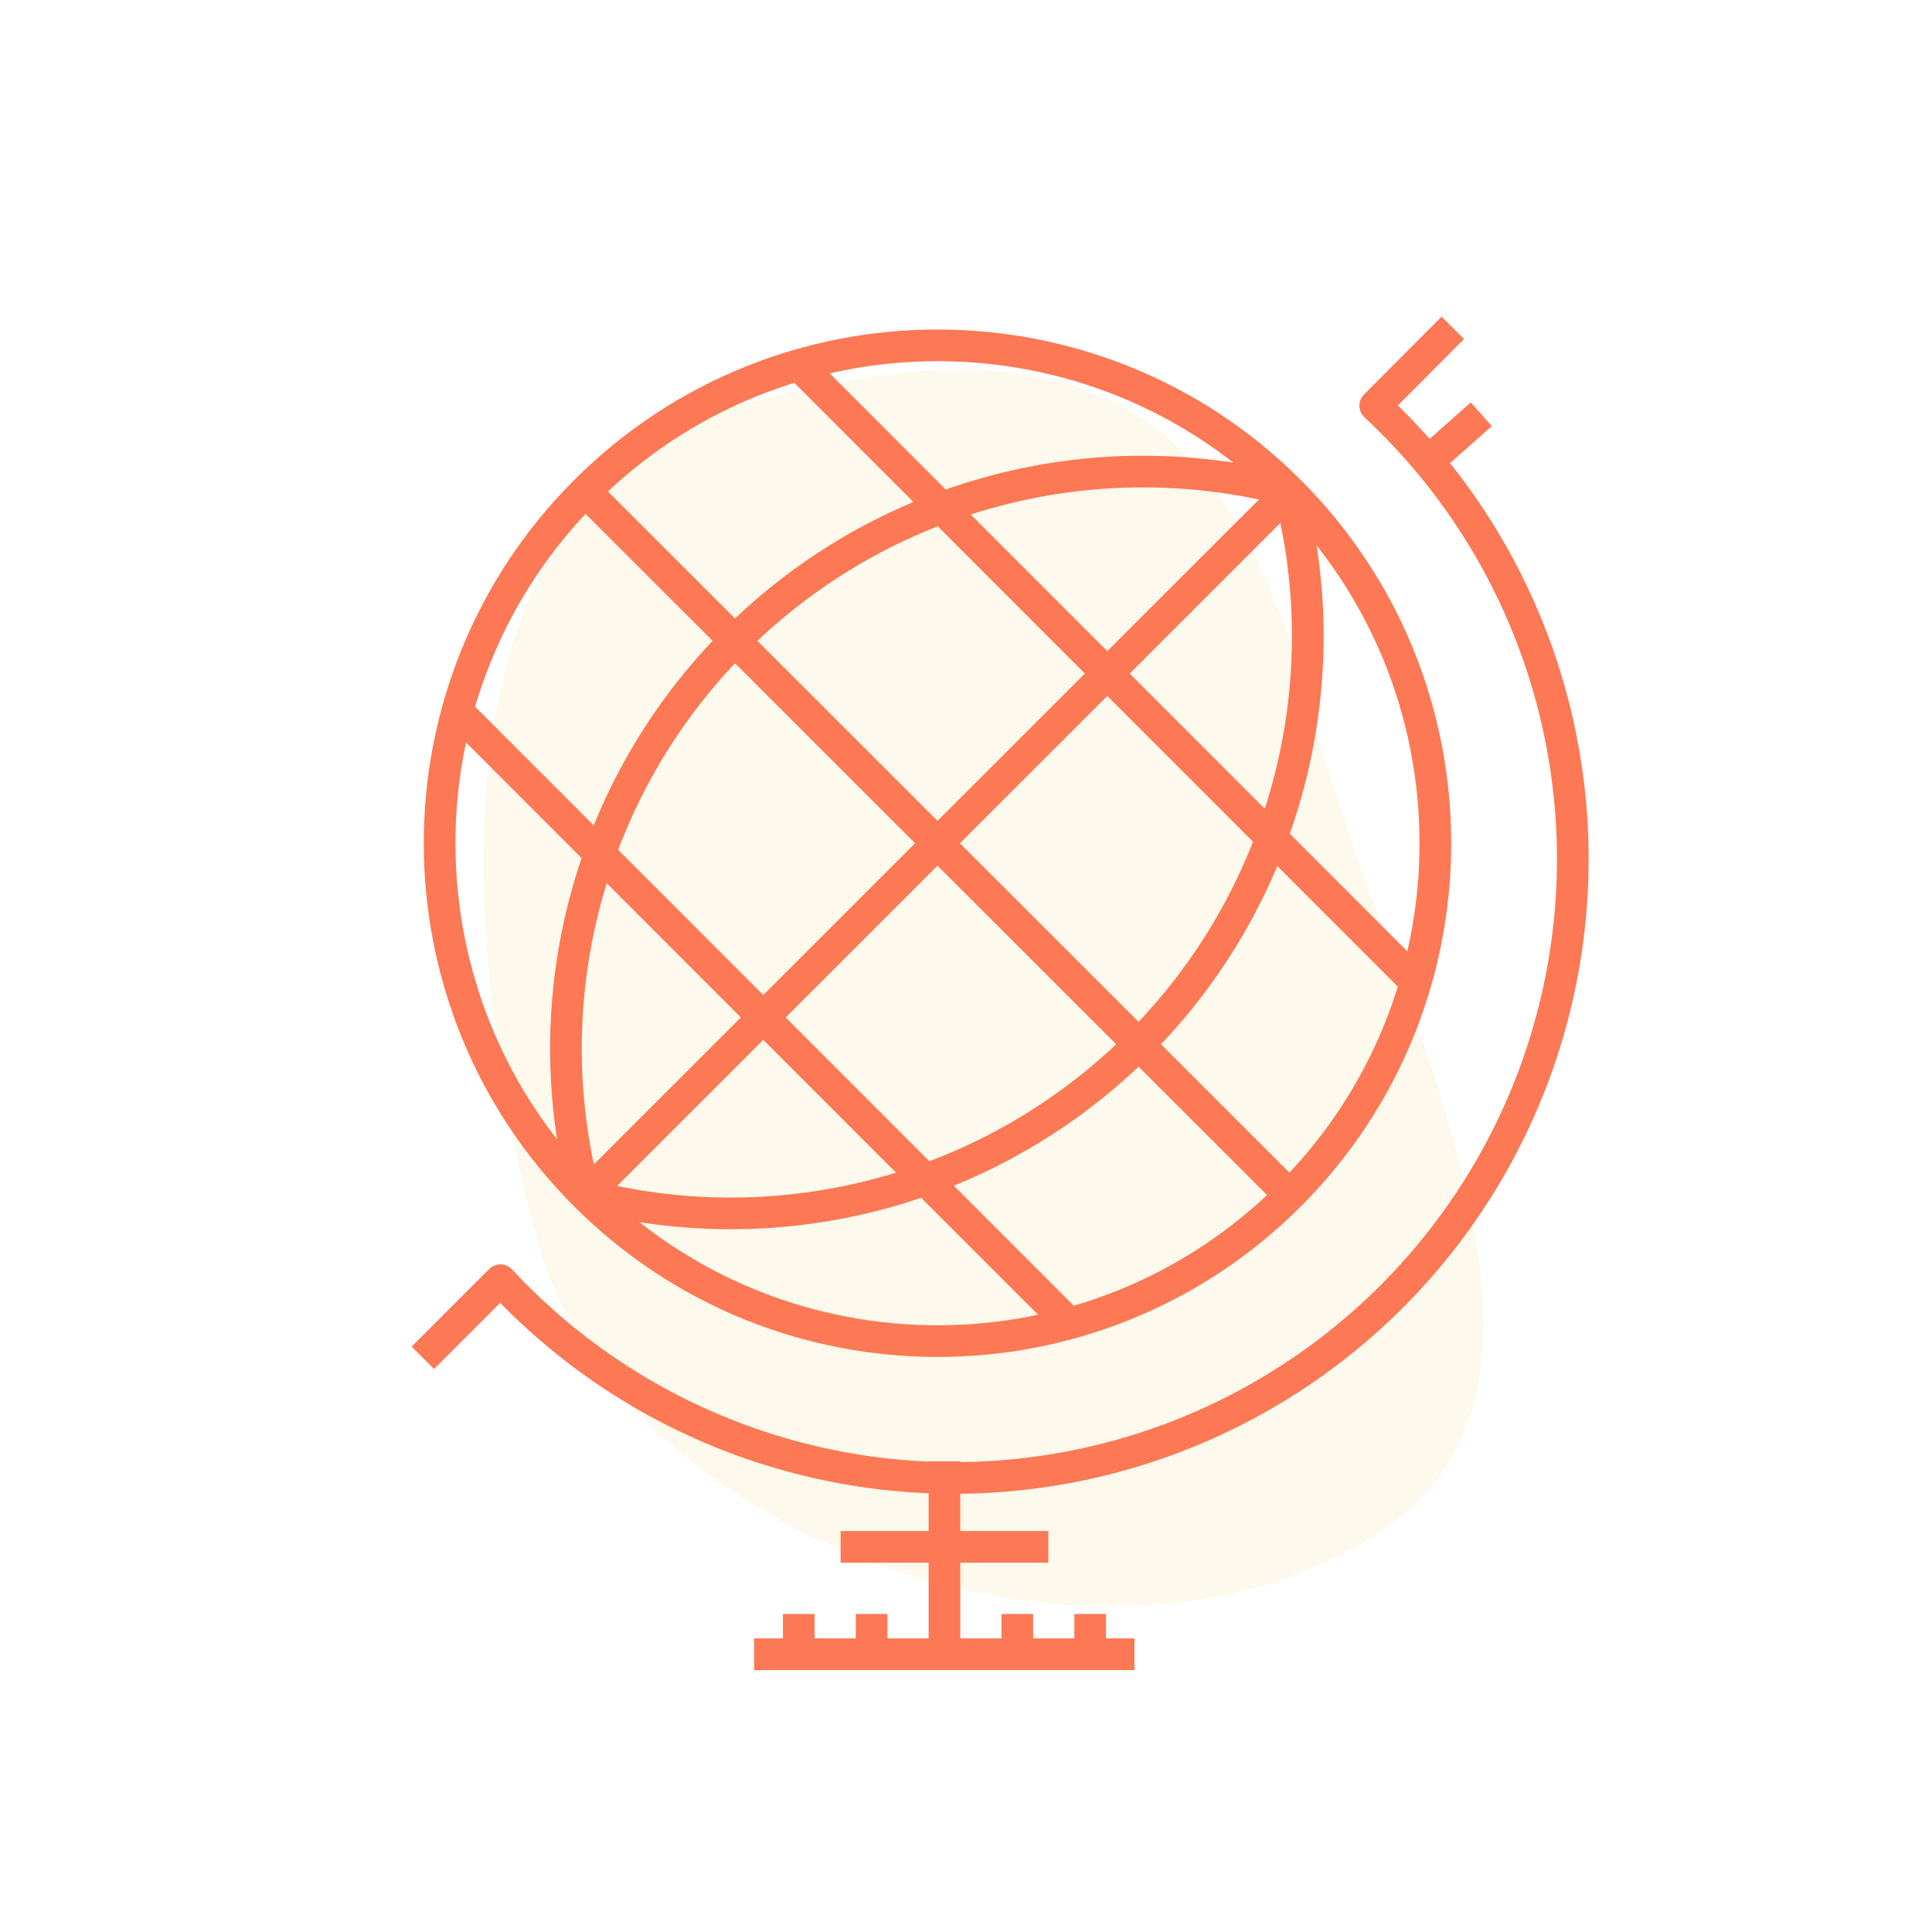
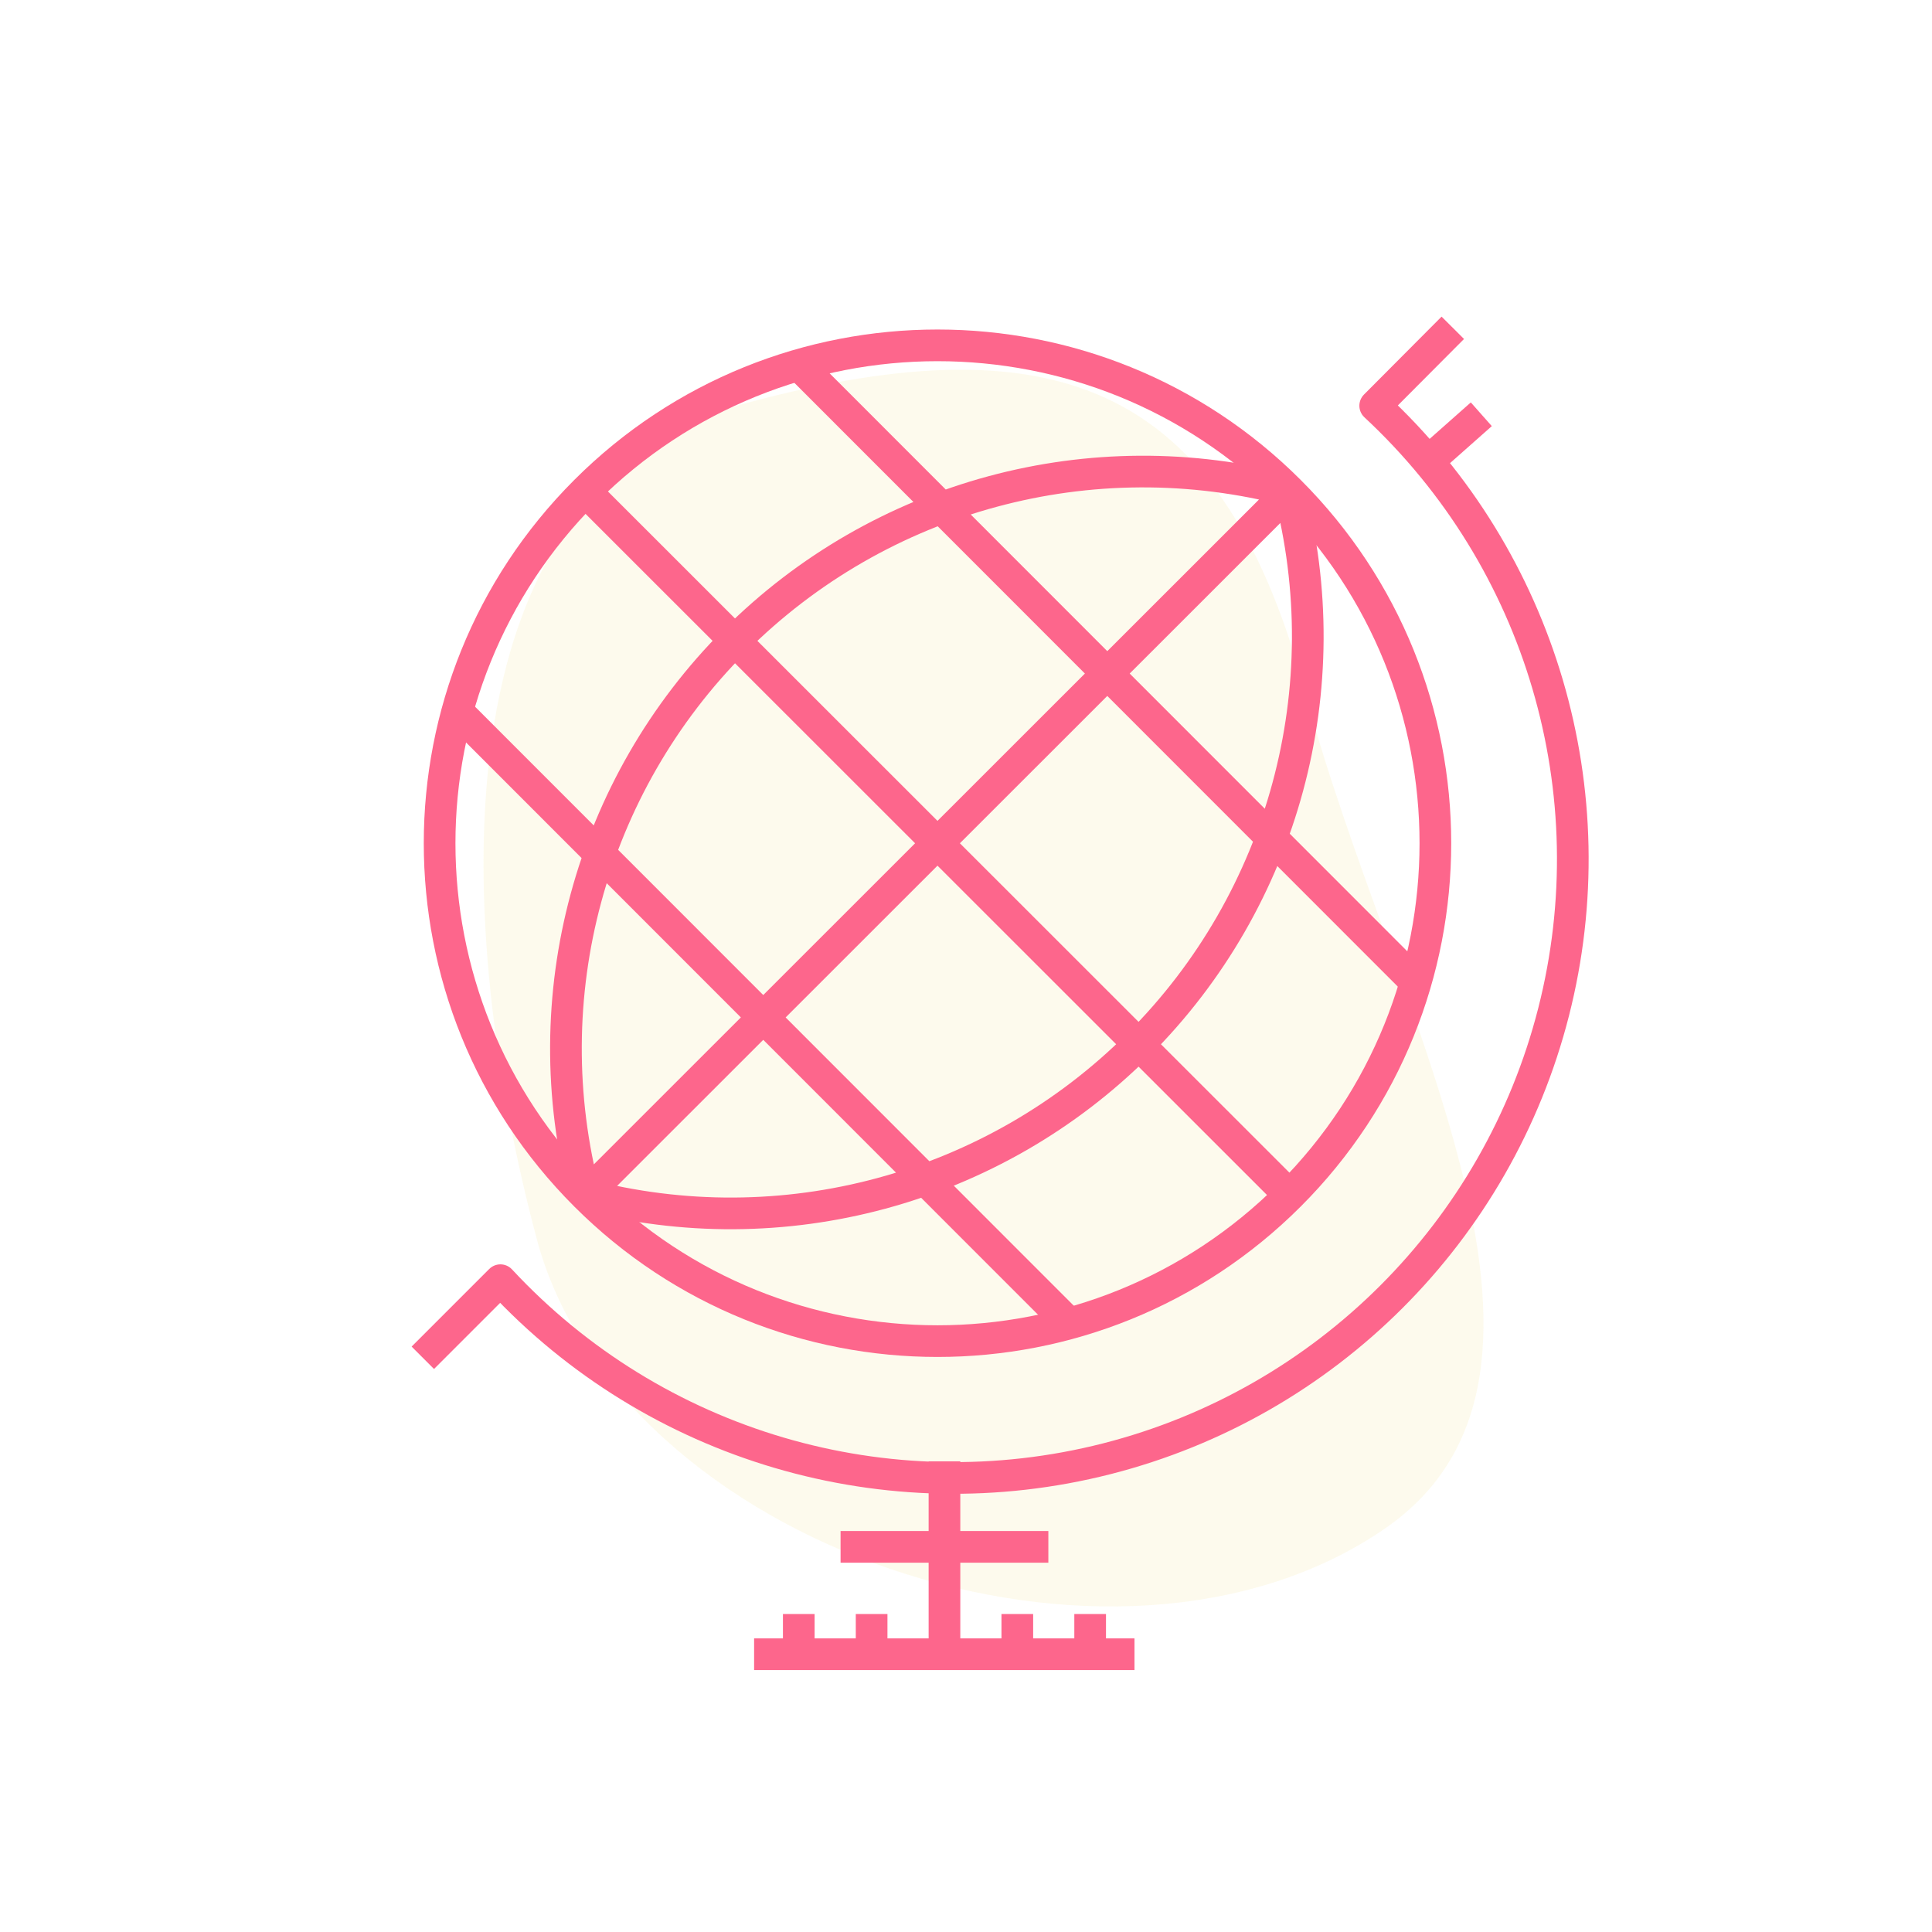
<svg xmlns="http://www.w3.org/2000/svg" width="61" height="61">
  <g transform="translate(7 4)" fill="none" fill-rule="evenodd">
    <path d="M34.25 18c2.58 9.67 9.62 21.33 2.48 26.26-8.55 5.9-24.2.54-26.78-9.13-2.58-9.67-3.41-23.73 6.63-26.41C26.62 6.04 31.67 8.29 34.25 18z" fill="#EACC34" fill-rule="nonzero" opacity=".09" />
-     <path d="M22.82 42.14v6.09m-6.01 0h12.01m-9.28-3.39h6.56M6.35 38.87l2.45-2.45A19.54 19.54 0 1 0 36.42 8.81l2.45-2.46" stroke="#FD7854" stroke-linejoin="round" />
-     <circle stroke="#FD7854" stroke-linejoin="round" transform="rotate(-45 22.6 22.624)" cx="22.6" cy="22.624" r="15.72" />
-     <path d="M11.47 33.75a18.22 18.22 0 0 1 22.26-22.26m-22.3 22.22a18.22 18.22 0 0 0 22.26-22.26m.03.06L11.48 33.74m0-22.23l22.24 22.23M18.22 7.52L37.7 27.01M7.36 18.38l19.4 19.41" stroke="#FD7854" stroke-linejoin="round" />
-     <path d="M18.22 48.23v-1.27m2.3 1.27v-1.27m4.6 1.27v-1.27m2.3 1.27v-1.27" stroke="#FD7854" stroke-linejoin="round" stroke-dasharray="2" />
-     <path d="M38.02 10.63l1.75-1.55" stroke="#FD7854" stroke-linejoin="round" />
+     <path d="M22.82 42.14v6.09m-6.01 0h12.01m-9.28-3.39h6.56M6.35 38.87l2.45-2.45A19.54 19.54 0 1 0 36.42 8.81l2.45-2.46" stroke="#fd668c" stroke-linejoin="round" />
+     <circle stroke="#fd668c" stroke-linejoin="round" transform="rotate(-45 22.6 22.624)" cx="22.6" cy="22.624" r="15.72" />
+     <path d="M11.47 33.75a18.22 18.22 0 0 1 22.26-22.26m-22.3 22.22a18.22 18.22 0 0 0 22.26-22.26m.03.06L11.48 33.74m0-22.23l22.24 22.23M18.22 7.52L37.7 27.01M7.36 18.38l19.4 19.41" stroke="#fd668c" stroke-linejoin="round" />
+     <path d="M18.22 48.23v-1.27m2.3 1.27v-1.27m4.6 1.27v-1.27m2.3 1.27v-1.27" stroke="#fd668c" stroke-linejoin="round" stroke-dasharray="2" />
+     <path d="M38.02 10.63l1.75-1.55" stroke="#fd668c" stroke-linejoin="round" />
  </g>
</svg>
